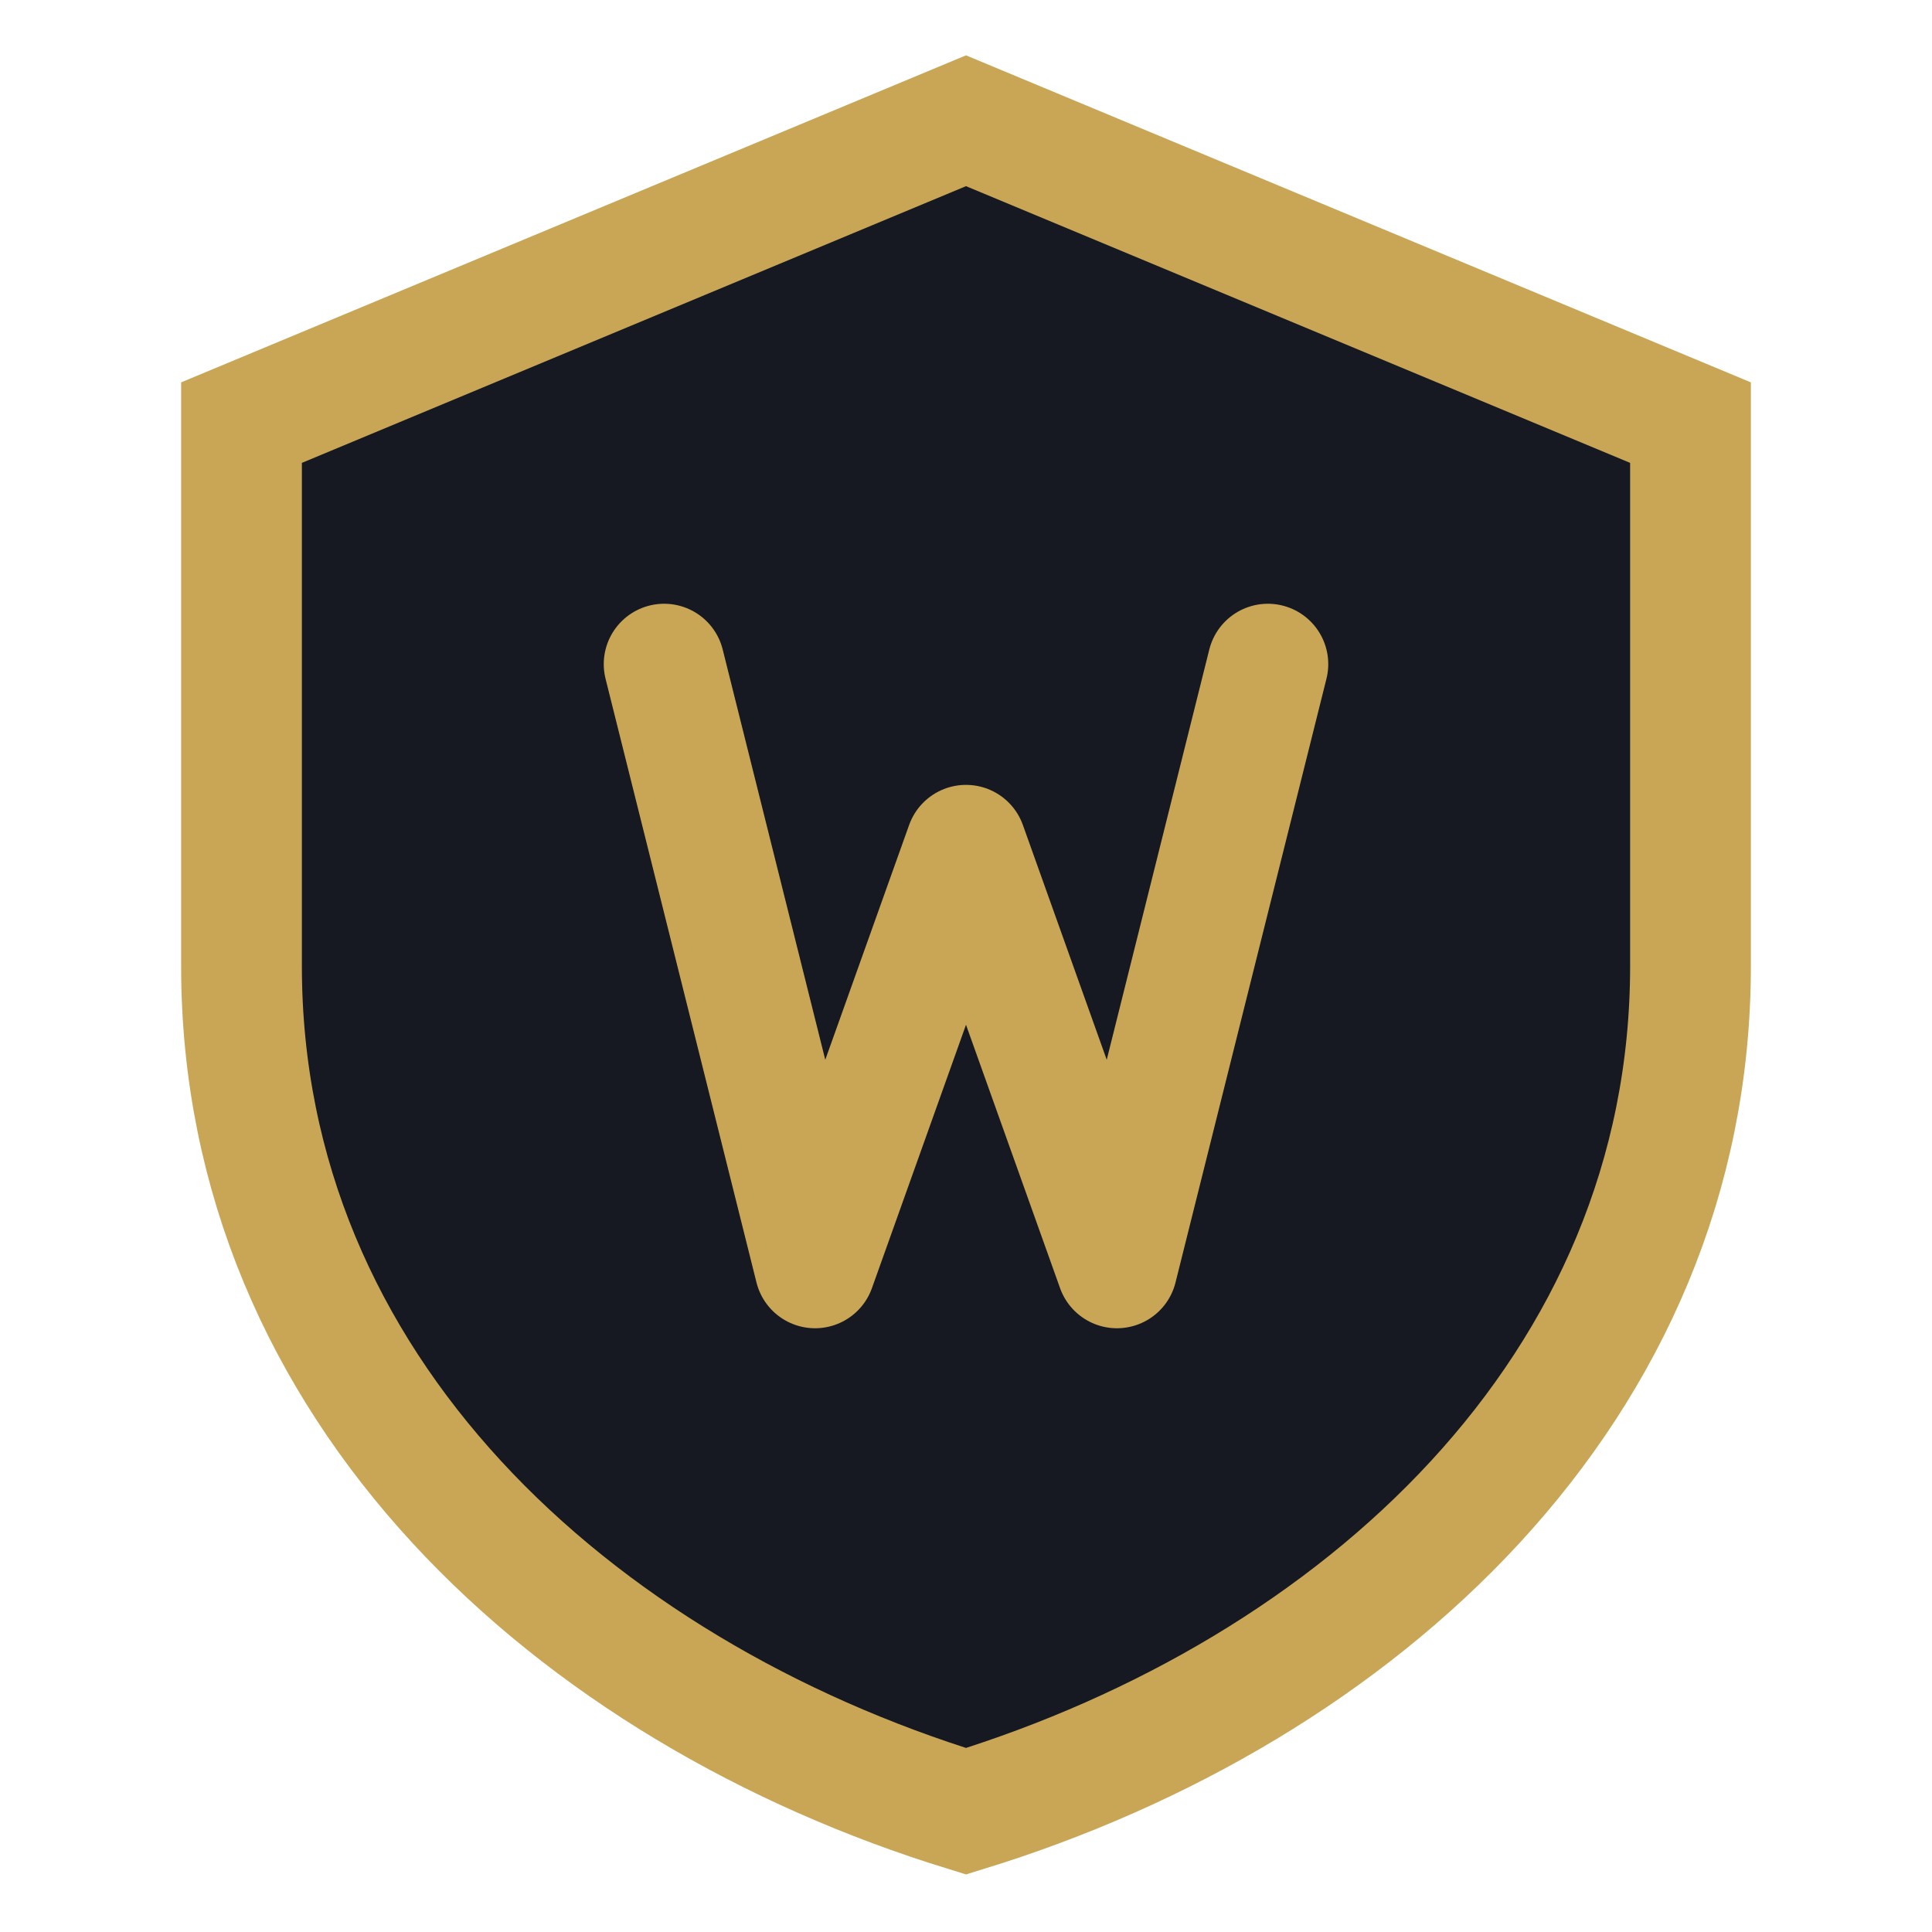
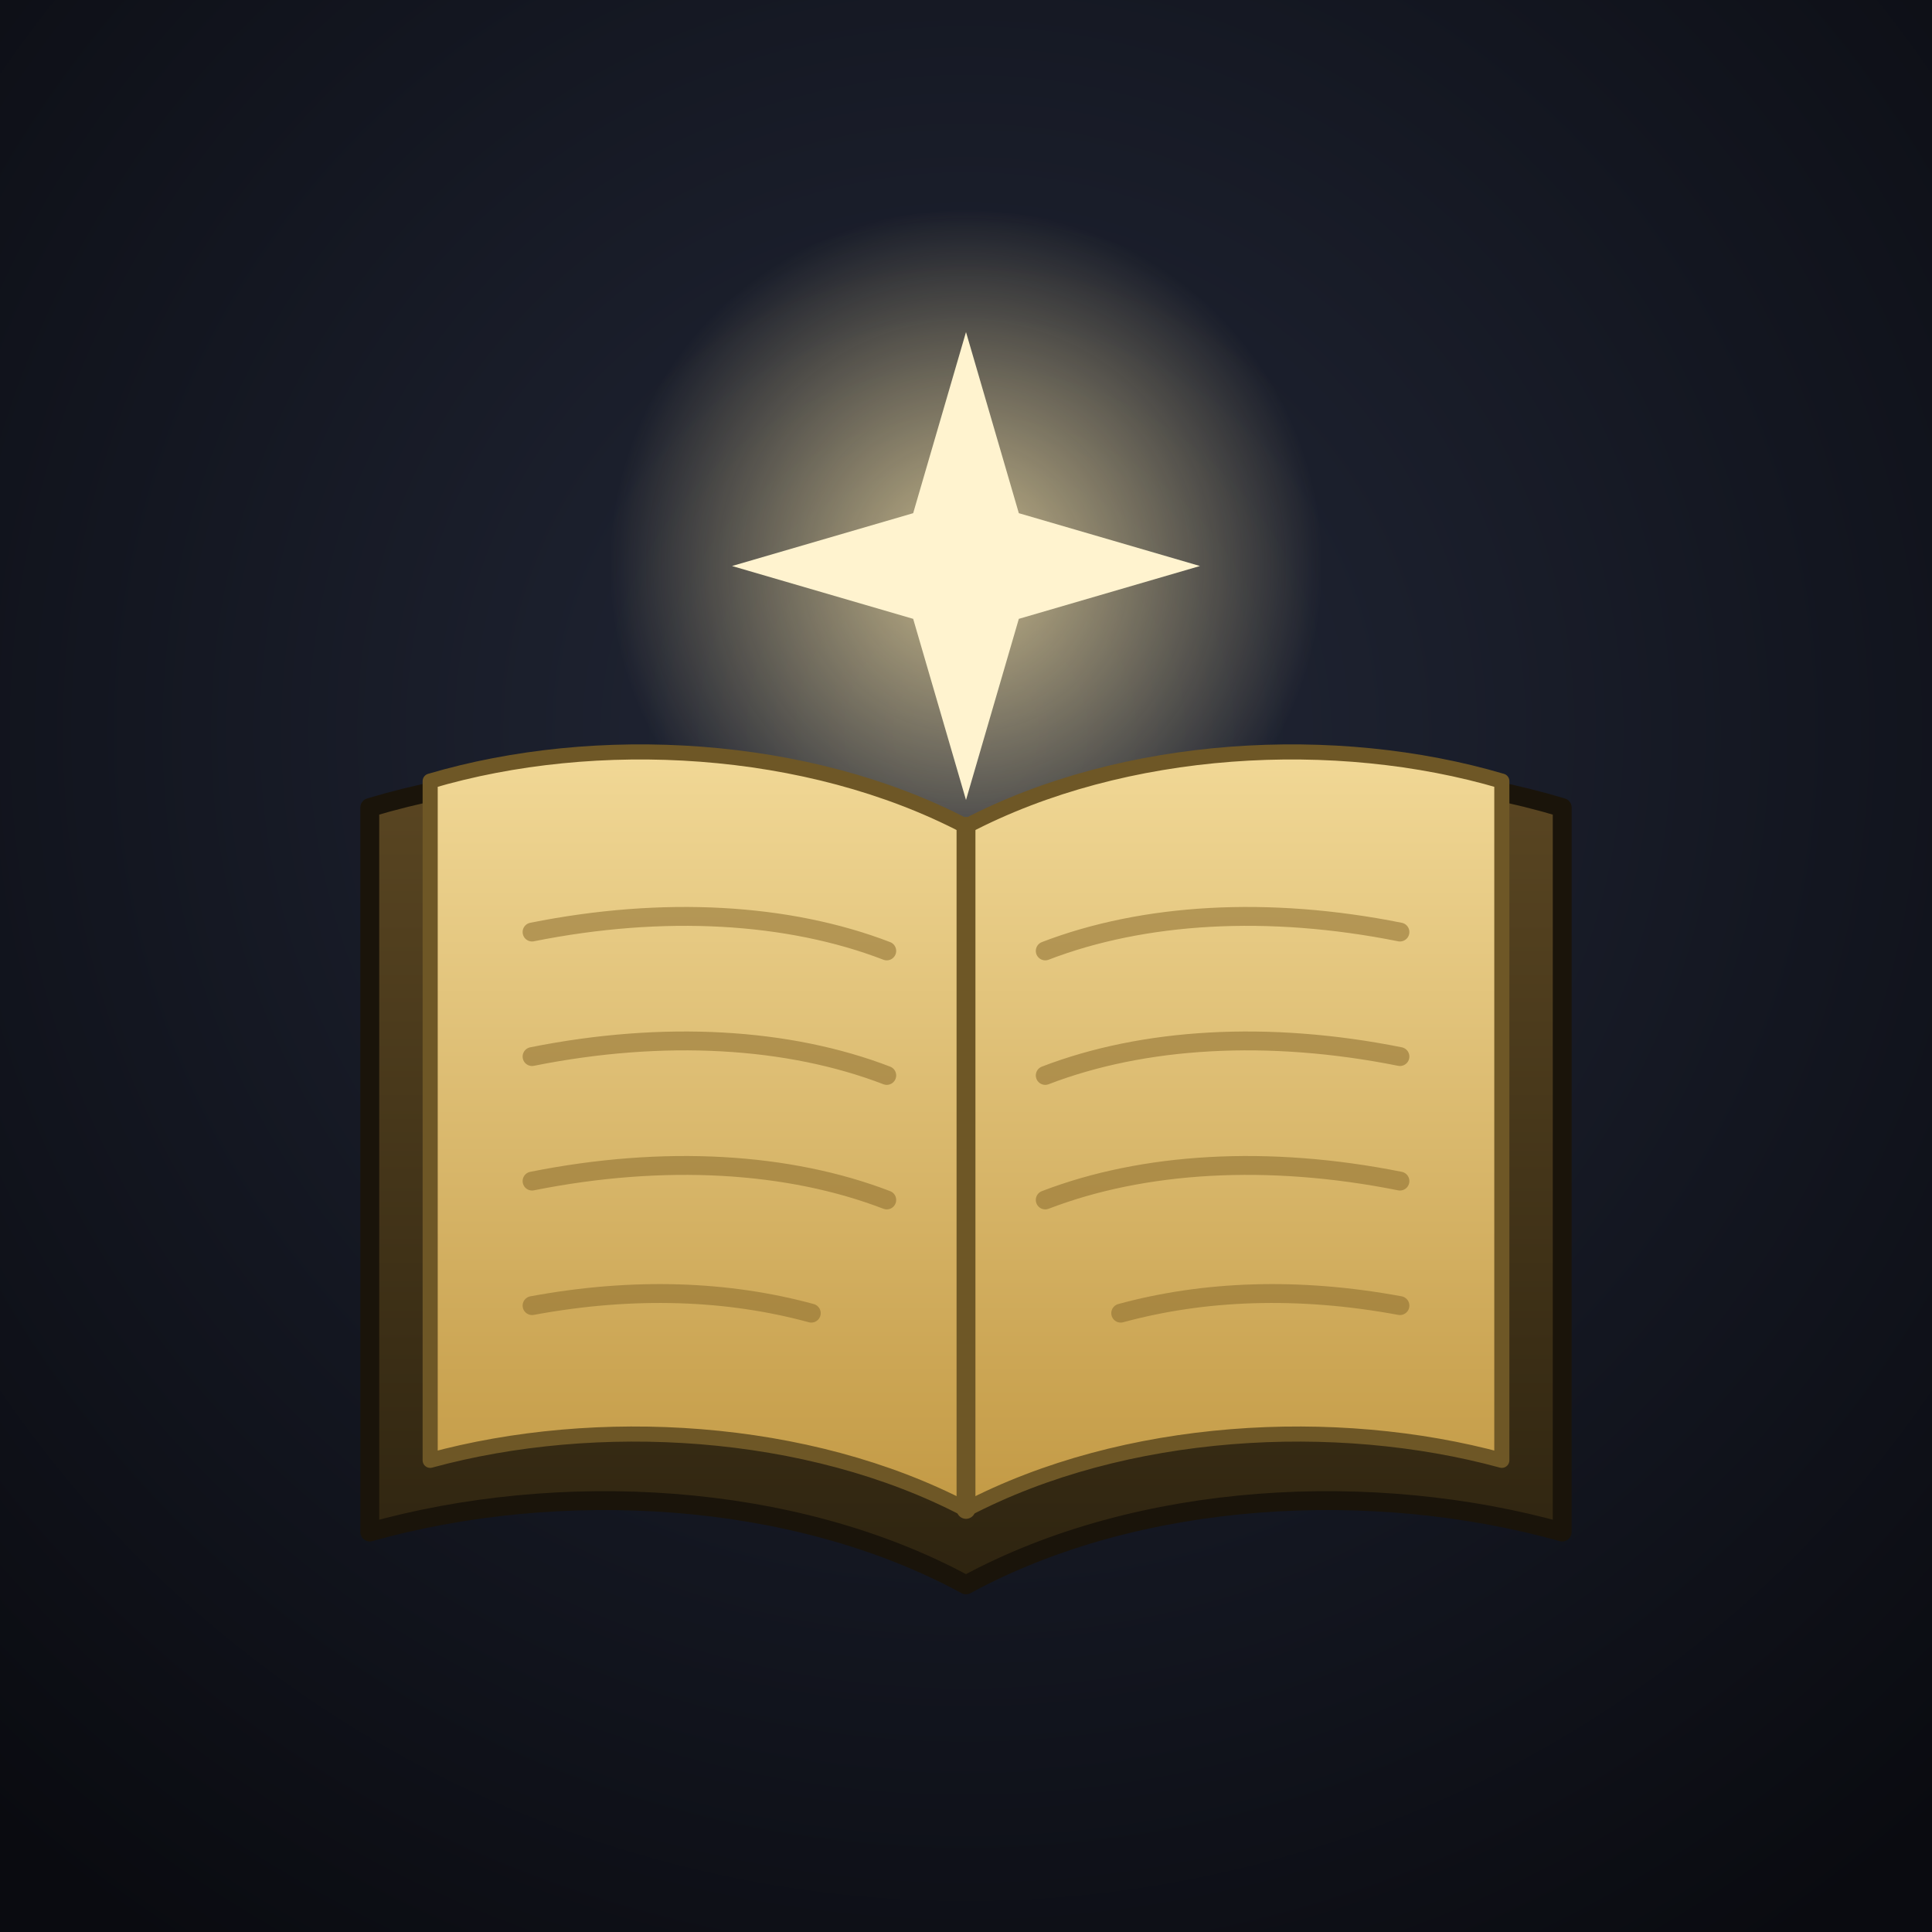
- <svg xmlns="http://www.w3.org/2000/svg" viewBox="0 0 64 64">
-   <path d="M32 4 L56 14 V32 C56 46 45 56 32 60 C19 56 8 46 8 32 V14 Z" fill="#161922" stroke="#c8a656" stroke-width="4" />
-   <path d="M22 22 L27 42 L32 28 L37 42 L42 22" fill="none" stroke="#c8a656" stroke-width="4" stroke-linecap="round" stroke-linejoin="round" />
+ <svg xmlns="http://www.w3.org/2000/svg" viewBox="0 0 1024 1024" width="1024" height="1024">
+   <defs>
+     <radialGradient id="bg" cx="50%" cy="38%" r="75%">
+       <stop offset="0" stop-color="#232838" />
+       <stop offset="0.6" stop-color="#131620" />
+       <stop offset="1" stop-color="#0a0b10" />
+     </radialGradient>
+     <linearGradient id="page" x1="0" y1="0" x2="0" y2="1">
+       <stop offset="0" stop-color="#f1d896" />
+       <stop offset="1" stop-color="#c39a45" />
+     </linearGradient>
+     <linearGradient id="cover" x1="0" y1="0" x2="0" y2="1">
+       <stop offset="0" stop-color="#5a4622" />
+       <stop offset="1" stop-color="#2e2410" />
+     </linearGradient>
+     <radialGradient id="glow" cx="50%" cy="50%" r="50%">
+       <stop offset="0" stop-color="#ffe9a8" stop-opacity="0.75" />
+       <stop offset="1" stop-color="#ffe9a8" stop-opacity="0" />
+     </radialGradient>
+   </defs>
+   <rect width="1024" height="1024" fill="url(#bg)" />
+   <g id="mark">
+     <circle cx="512" cy="300" r="190" fill="url(#glow)" />
+     <path d="M512 176 L540 272 L636 300 L540 328 L512 424 L484 328 L388 300 L484 272 Z" fill="#fff3cf" />
+     <path d="M512 452 C 420 404, 296 398, 196 428 L 196 812 C 296 784, 420 790, 512 840 C 604 790, 728 784, 828 812 L 828 428 C 728 398, 604 404, 512 452 Z" fill="url(#cover)" stroke="#1a140a" stroke-width="10" stroke-linejoin="round" />
+     <path d="M512 438 C 428 394, 316 388, 228 414 L 228 774 C 316 750, 428 756, 512 800 Z" fill="url(#page)" stroke="#6e5726" stroke-width="8" stroke-linejoin="round" />
+     <path d="M512 438 C 596 394, 708 388, 796 414 L 796 774 C 708 750, 596 756, 512 800 Z" fill="url(#page)" stroke="#6e5726" stroke-width="8" stroke-linejoin="round" />
+     <g stroke="#8a6c2e" stroke-width="10" stroke-linecap="round" opacity="0.55" fill="none">
+       <path d="M282 494 C 352 480, 418 484, 470 504" />
+       <path d="M282 560 C 352 546, 418 550, 470 570" />
+       <path d="M282 626 C 352 612, 418 616, 470 636" />
+       <path d="M282 692 C 336 682, 386 684, 430 696" />
+       <path d="M554 504 C 606 484, 672 480, 742 494" />
+       <path d="M554 570 C 606 550, 672 546, 742 560" />
+       <path d="M554 636 C 606 616, 672 612, 742 626" />
+       <path d="M594 696 C 638 684, 688 682, 742 692" />
+     </g>
+     <path d="M512 438 L512 800" stroke="#6e5726" stroke-width="10" stroke-linecap="round" />
+   </g>
</svg>
